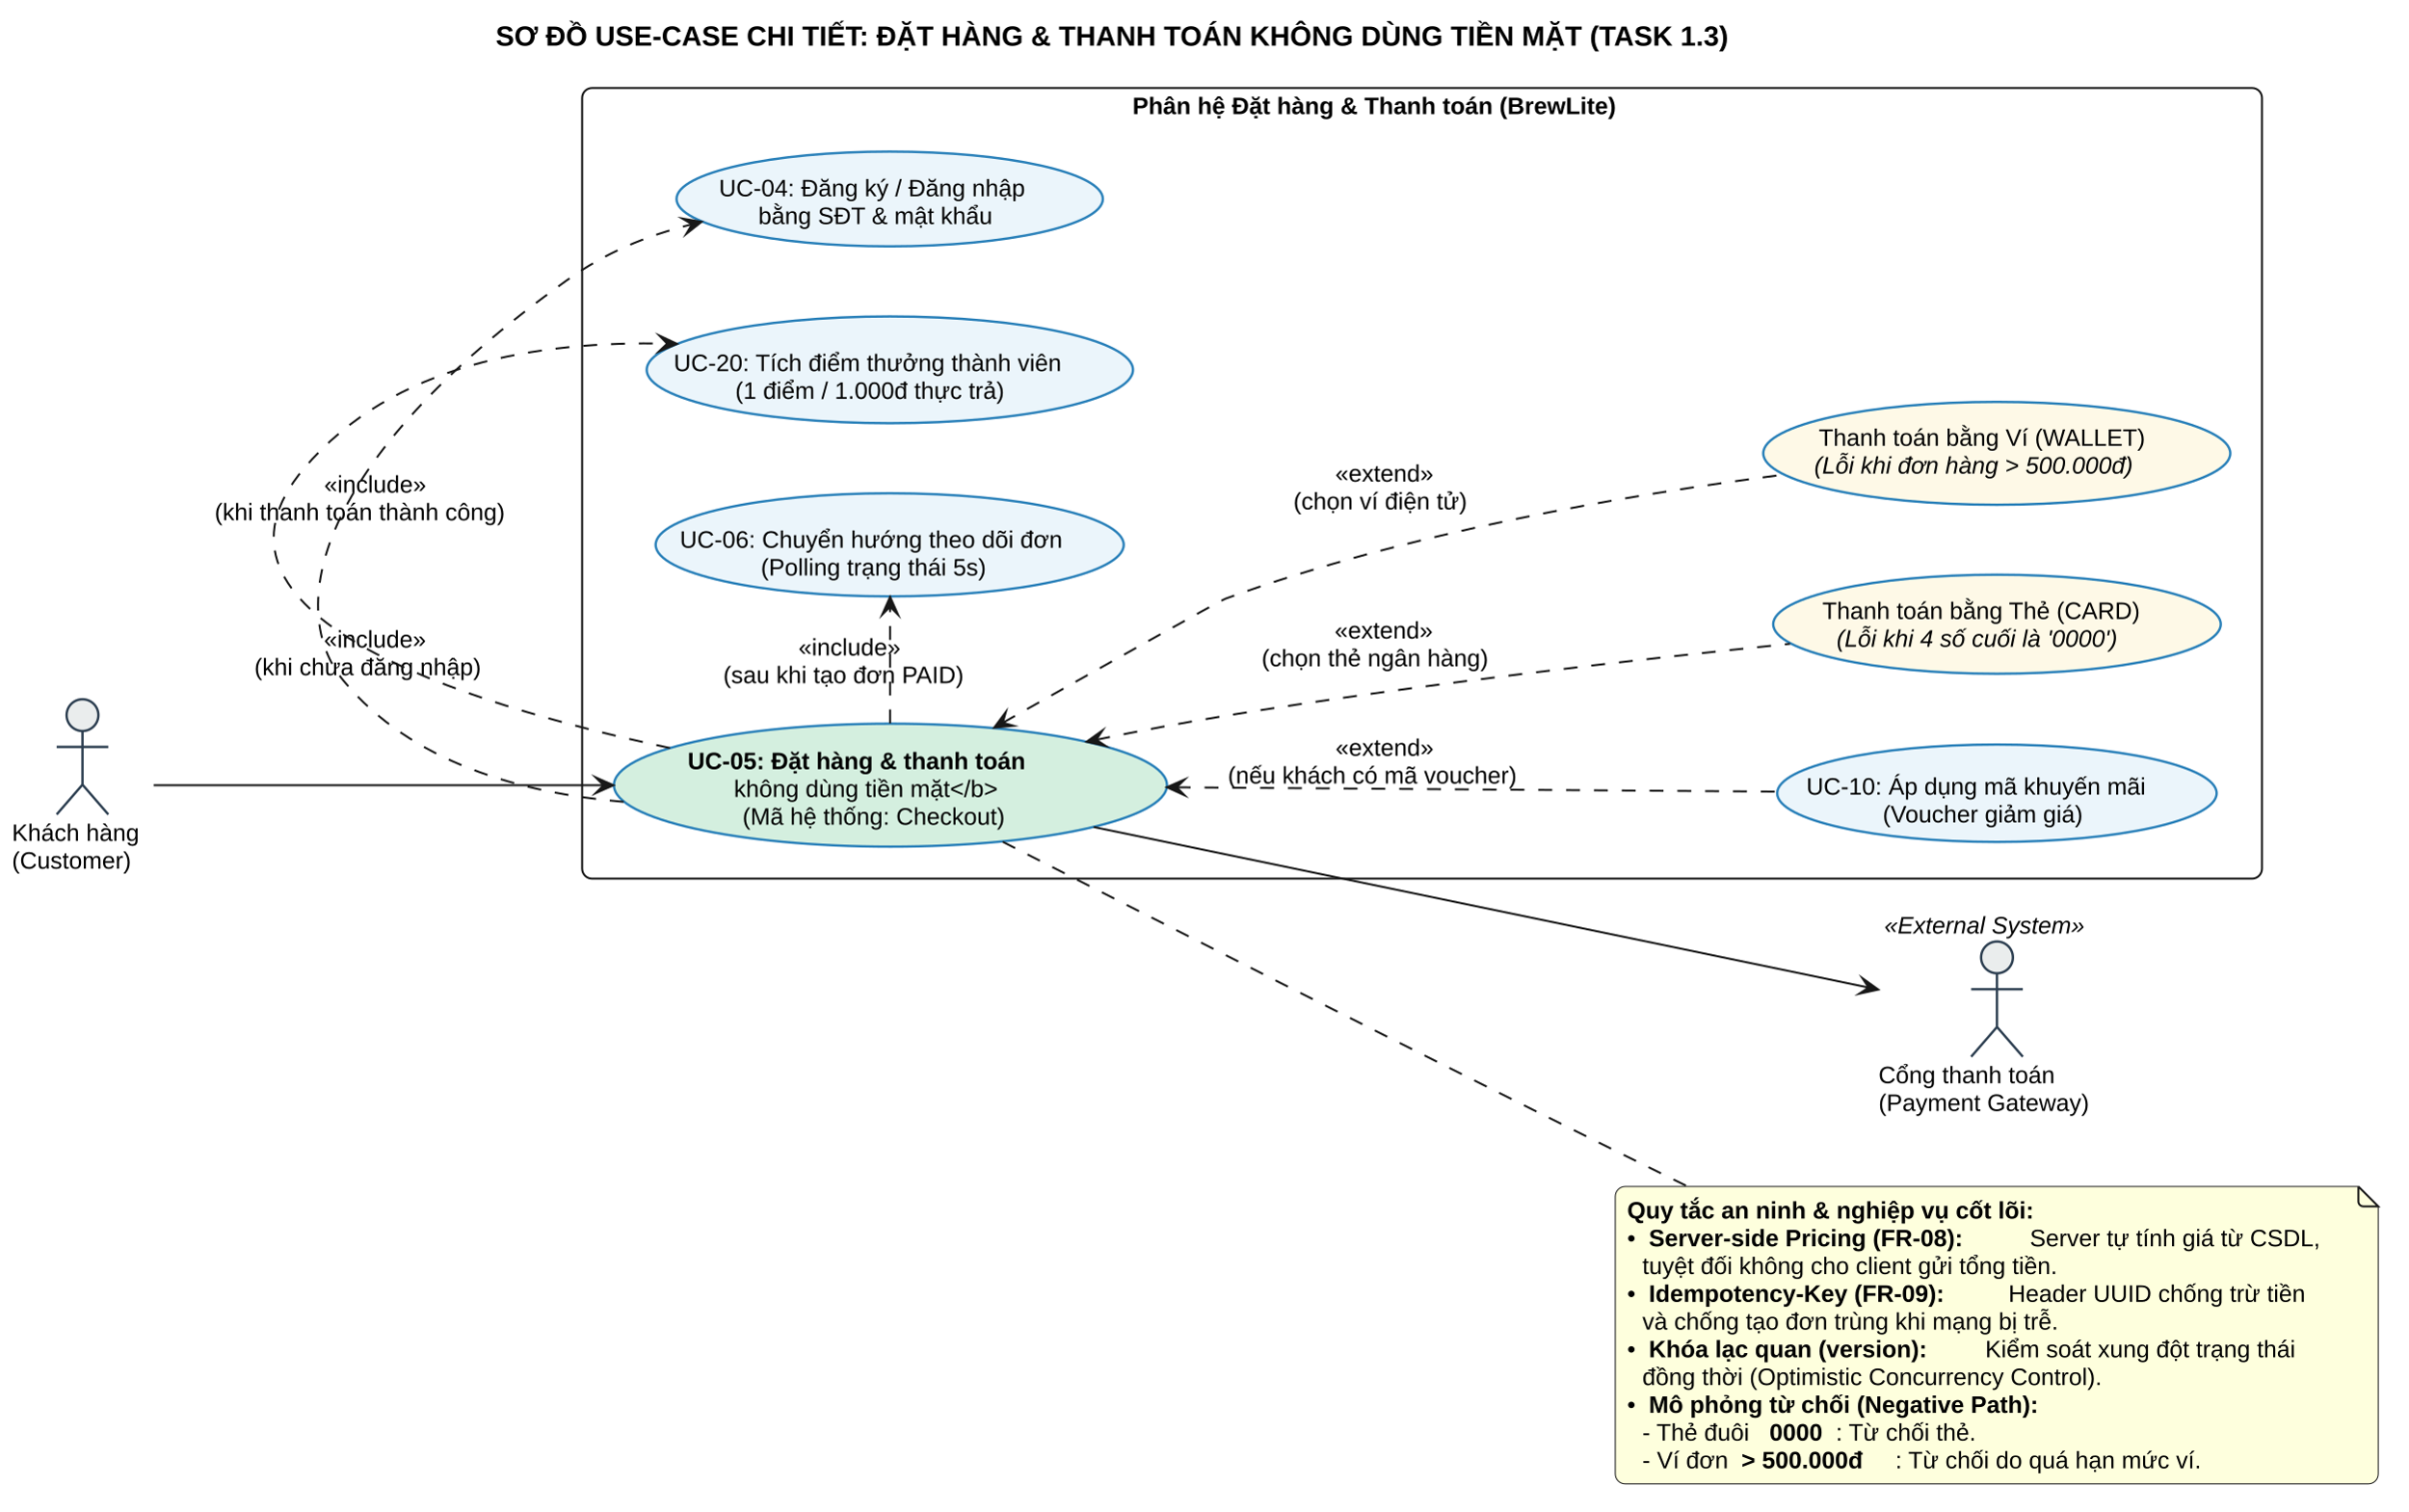
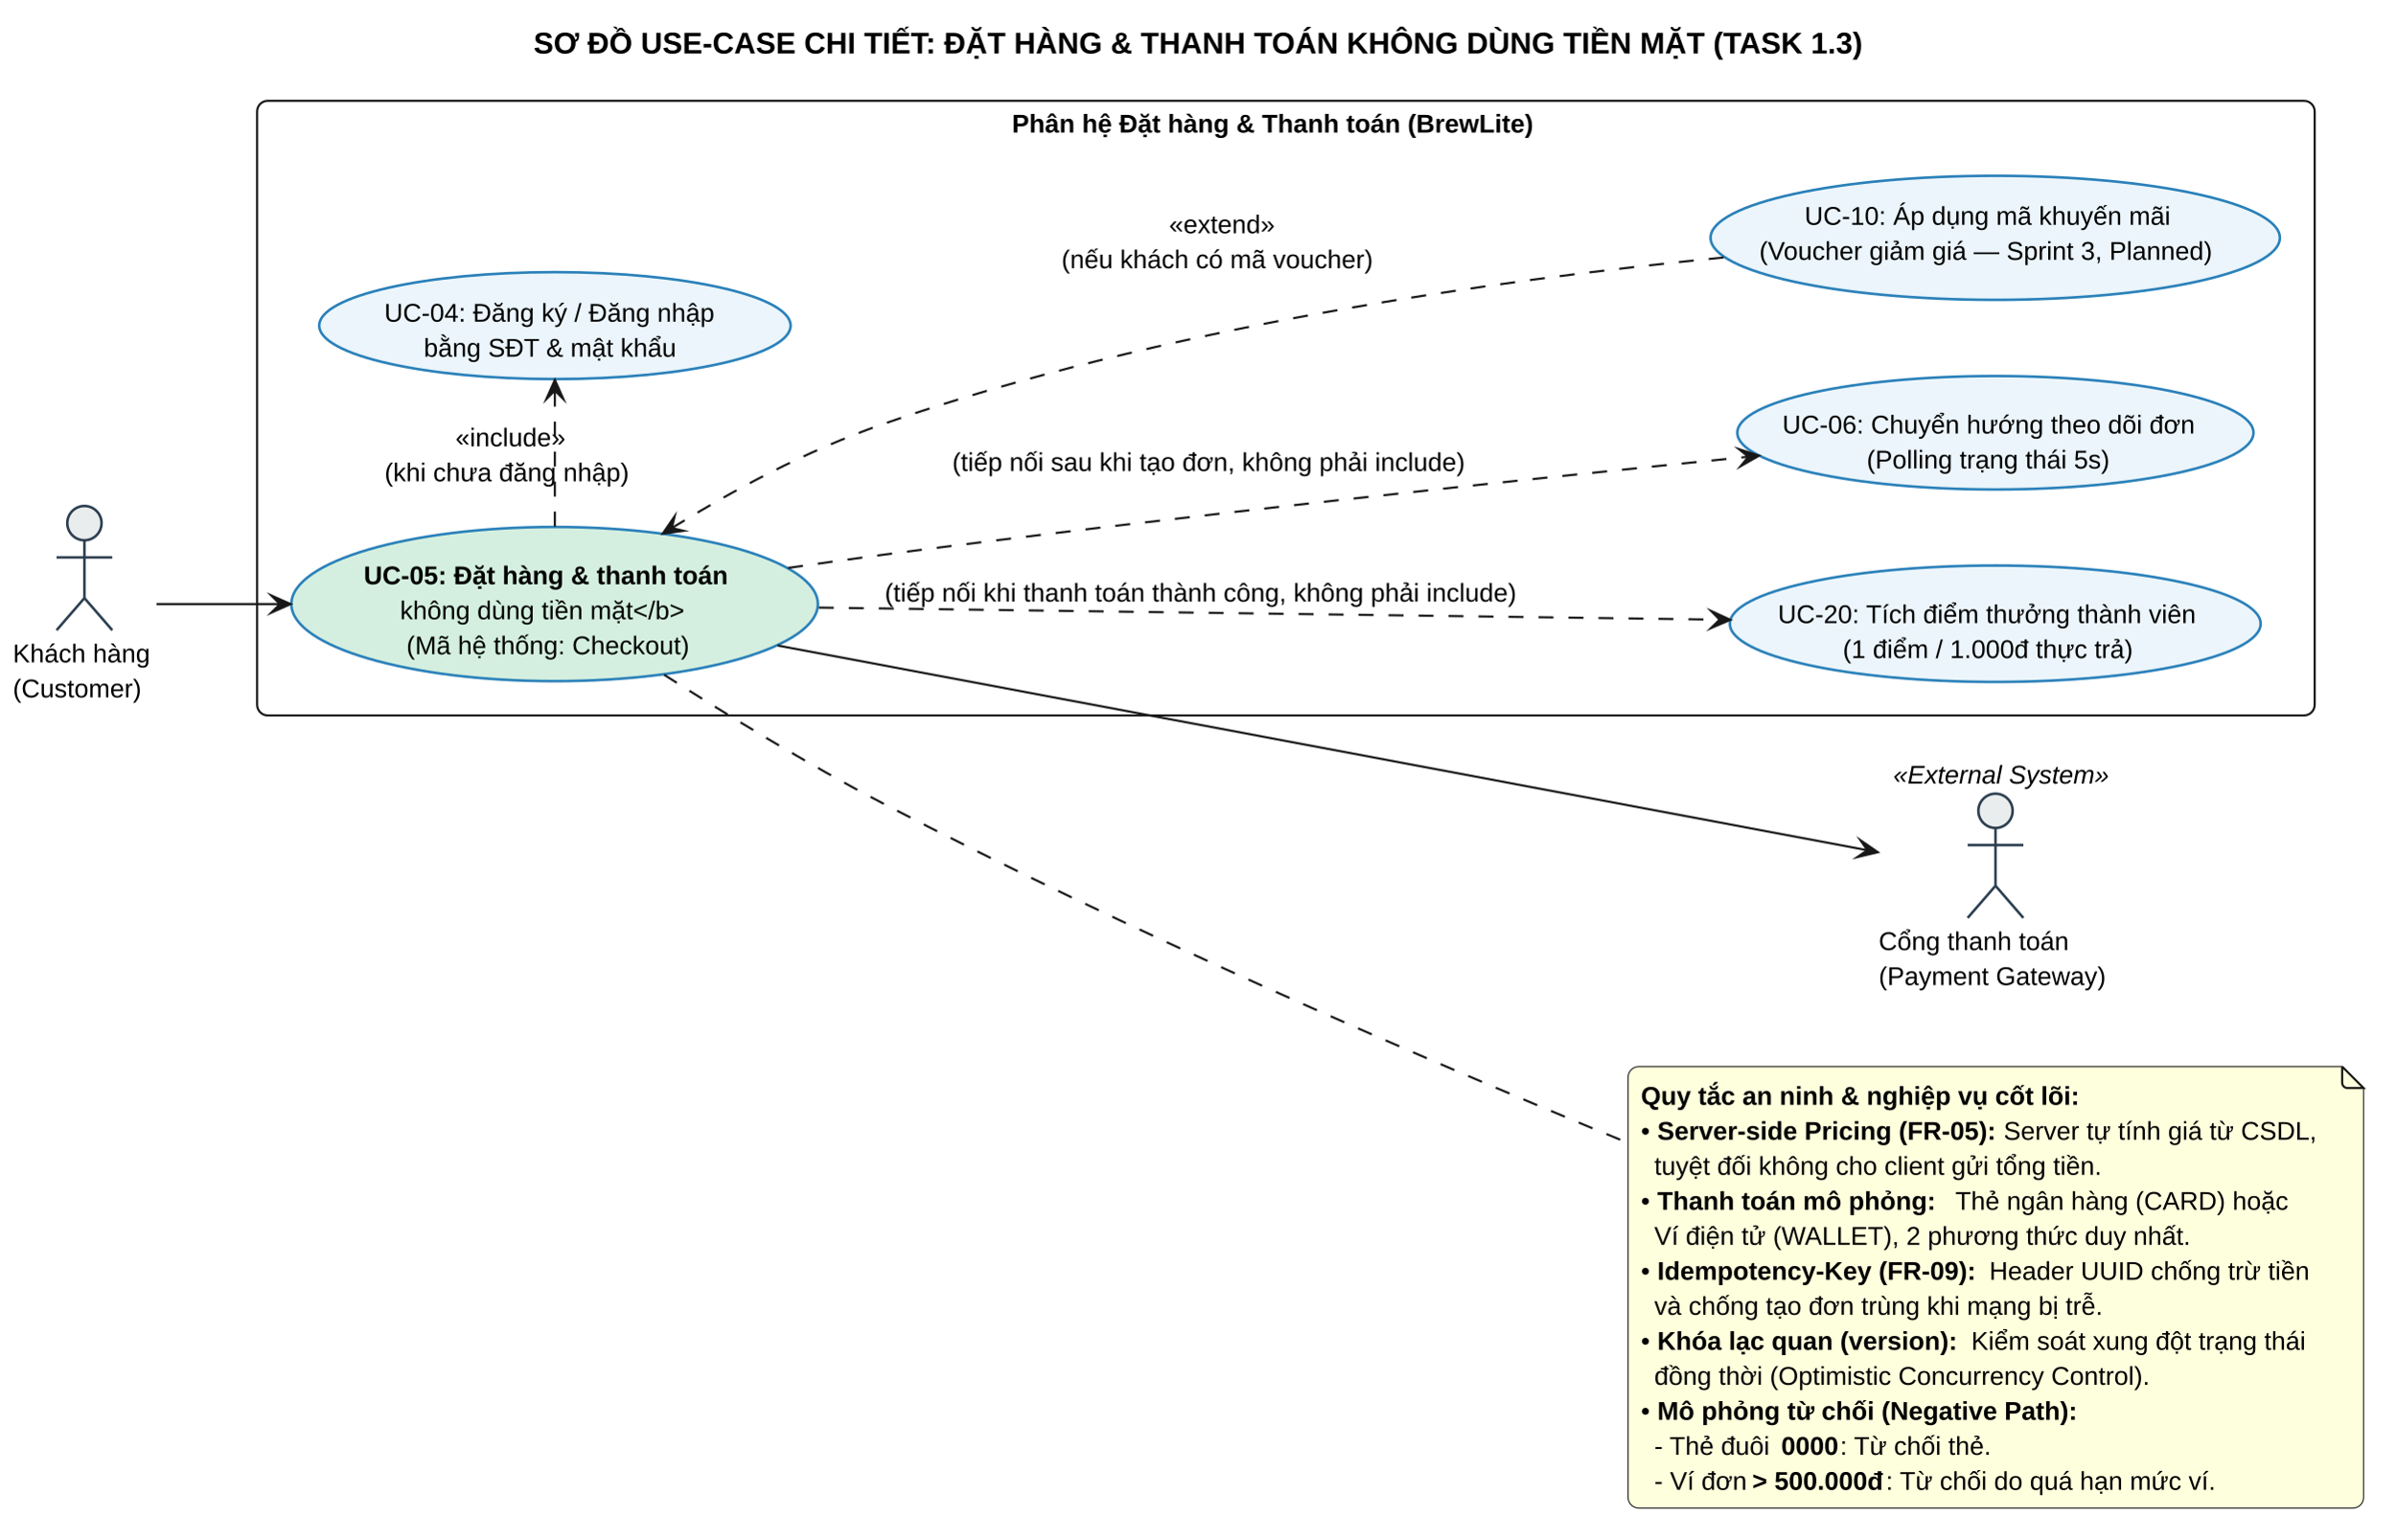
- <svg xmlns="http://www.w3.org/2000/svg" version="1.1" data-diagram-type="DESCRIPTION" style="width:1212px;height:761px;background:#FFFFFF;" width="1212px" height="761px" viewBox="0 0 1212 761" zoomAndPan="magnify" preserveAspectRatio="none" contentStyleType="text/css">
+ <svg xmlns="http://www.w3.org/2000/svg" version="1.1" data-diagram-type="DESCRIPTION" style="width:1118px;height:719px;background:#FFFFFF;" width="1118px" height="719px" viewBox="0 0 1118 719" zoomAndPan="magnify" preserveAspectRatio="none" contentStyleType="text/css">
  <defs />
  <g font-family="sans-serif" lengthAdjust="spacing">
    <g class="title" data-source-line="7">
-       <text x="249.471" y="22.995" fill="#000" font-size="14" textLength="706.07" font-weight="700" font-family="Arial">SƠ ĐỒ USE-CASE CHI TIẾT: ĐẶT HÀNG &amp; THANH TOÁN KHÔNG DÙNG TIỀN MẶT (TASK 1.3)</text>
+       <text x="249.048" y="24.966" fill="#000" font-size="14" textLength="613.226" font-weight="700" font-family="Arial">SƠ ĐỒ USE-CASE CHI TIẾT: ĐẶT HÀNG &amp; THANH TOÁN KHÔNG DÙNG TIỀN MẶT (TASK 1.3)</text>
    </g>
    <g class="cluster" data-qualified-name="Ph.n h. ..t h.ng . Thanh to.n .BrewLite." id="ent0003" data-source-line="33">
-       <rect x="293" y="44.297" width="845.5" height="398" fill="none" style="stroke:#181818;stroke-width:1;" rx="5" ry="5" />
-       <text x="570.021" y="57.436" fill="#000" font-size="12" textLength="291.457" font-weight="700" font-family="Arial">Phân hệ Đặt hàng &amp; Thanh toán (BrewLite)</text>
+       <rect x="120" y="47.068" width="960.5" height="287" fill="none" style="stroke:#181818;stroke-width:1;" rx="5" ry="5" />
+       <text x="472.407" y="61.896" fill="#000" font-size="12" textLength="255.686" font-weight="700" font-family="Arial">Phân hệ Đặt hàng &amp; Thanh toán (BrewLite)</text>
    </g>
    <g class="entity" data-qualified-name="Ph.n h. ..t h.ng . Thanh to.n .BrewLite..UC05" id="ent0004" data-source-line="36">
-       <ellipse cx="448.171" cy="395.252" rx="139.171" ry="30.955" fill="#D4EFDF" style="stroke:#2980B9;stroke-width:1.2;" />
-       <text x="346.106" y="387.215" fill="#000" font-size="12" textLength="204.129" font-weight="700" font-family="Arial">UC-05: Đặt hàng &amp; thanh toán</text>
-       <text x="369.395" y="401.184" fill="#000" font-size="12" textLength="157.553" font-family="Arial">không dùng tiền mặt&lt;/b&gt;</text>
-       <text x="373.678" y="415.153" fill="#000" font-size="12" textLength="148.986" font-family="Arial">(Mã hệ thống: Checkout)</text>
+       <ellipse cx="258.883" cy="282.063" rx="122.883" ry="35.995" fill="#D4EFDF" style="stroke:#2980B9;stroke-width:1.2;" />
+       <text x="169.806" y="272.825" fill="#000" font-size="12" textLength="178.153" font-weight="700" font-family="Arial">UC-05: Đặt hàng &amp; thanh toán</text>
+       <text x="186.732" y="289.169" fill="#000" font-size="12" textLength="144.301" font-family="Arial">không dùng tiền mặt&lt;/b&gt;</text>
+       <text x="189.72" y="305.513" fill="#000" font-size="12" textLength="138.325" font-family="Arial">(Mã hệ thống: Checkout)</text>
    </g>
    <g class="entity" data-qualified-name="Ph.n h. ..t h.ng . Thanh to.n .BrewLite..UC04" id="ent0005" data-source-line="39">
-       <ellipse cx="447.791" cy="100.155" rx="107.291" ry="23.858" fill="#EBF5FB" style="stroke:#2980B9;stroke-width:1.2;" />
-       <text x="361.839" y="98.81" fill="#000" font-size="12" textLength="171.902" font-family="Arial">UC-04: Đăng ký / Đăng nhập</text>
-       <text x="381.632" y="112.779" fill="#000" font-size="12" textLength="132.316" font-family="Arial">bằng SĐT &amp; mật khẩu</text>
+       <ellipse cx="259.023" cy="152.032" rx="110.023" ry="24.964" fill="#EBF5FB" style="stroke:#2980B9;stroke-width:1.2;" />
+       <text x="179.385" y="150.203" fill="#000" font-size="12" textLength="159.277" font-family="Arial">UC-04: Đăng ký / Đăng nhập</text>
+       <text x="197.799" y="166.547" fill="#000" font-size="12" textLength="122.449" font-family="Arial">bằng SĐT &amp; mật khẩu</text>
    </g>
    <g class="entity" data-qualified-name="Ph.n h. ..t h.ng . Thanh to.n .BrewLite..UC20" id="ent0006" data-source-line="40">
-       <ellipse cx="447.868" cy="186.17" rx="122.368" ry="26.874" fill="#EBF5FB" style="stroke:#2980B9;stroke-width:1.2;" />
-       <text x="339.094" y="186.807" fill="#000" font-size="12" textLength="217.547" font-family="Arial">UC-20: Tích điểm thưởng thành viên</text>
-       <text x="370.061" y="200.775" fill="#000" font-size="12" textLength="155.613" font-family="Arial">(1 điểm / 1.000đ thực trả)</text>
+       <ellipse cx="931.381" cy="291.244" rx="123.881" ry="27.176" fill="#EBF5FB" style="stroke:#2980B9;stroke-width:1.2;" />
+       <text x="829.926" y="290.944" fill="#000" font-size="12" textLength="202.909" font-family="Arial">UC-20: Tích điểm thưởng thành viên</text>
+       <text x="860.227" y="307.288" fill="#000" font-size="12" textLength="142.309" font-family="Arial">(1 điểm / 1.000đ thực trả)</text>
    </g>
    <g class="entity" data-qualified-name="Ph.n h. ..t h.ng . Thanh to.n .BrewLite..UC06" id="ent0007" data-source-line="41">
-       <ellipse cx="447.79" cy="274.255" rx="117.79" ry="25.958" fill="#EBF5FB" style="stroke:#2980B9;stroke-width:1.2;" />
-       <text x="342.177" y="275.729" fill="#000" font-size="12" textLength="211.225" font-family="Arial">UC-06: Chuyển hướng theo dõi đơn</text>
-       <text x="382.935" y="289.697" fill="#000" font-size="12" textLength="129.709" font-family="Arial">(Polling trạng thái 5s)</text>
+       <ellipse cx="931.463" cy="202.061" rx="120.463" ry="26.493" fill="#EBF5FB" style="stroke:#2980B9;stroke-width:1.2;" />
+       <text x="832.013" y="202.403" fill="#000" font-size="12" textLength="198.901" font-family="Arial">UC-06: Chuyển hướng theo dõi đơn</text>
+       <text x="871.379" y="218.747" fill="#000" font-size="12" textLength="120.169" font-family="Arial">(Polling trạng thái 5s)</text>
    </g>
    <g class="entity" data-qualified-name="Ph.n h. ..t h.ng . Thanh to.n .BrewLite..UC10" id="ent0008" data-source-line="44">
-       <ellipse cx="1005.086" cy="399.314" rx="110.586" ry="24.517" fill="#EBF5FB" style="stroke:#2980B9;stroke-width:1.2;" />
-       <text x="909.177" y="400.034" fill="#000" font-size="12" textLength="191.818" font-family="Arial">UC-10: Áp dụng mã khuyến mãi</text>
-       <text x="947.603" y="414.002" fill="#000" font-size="12" textLength="114.967" font-family="Arial">(Voucher giảm giá)</text>
-     </g>
-     <g class="entity" data-qualified-name="Ph.n h. ..t h.ng . Thanh to.n .BrewLite..PayCard" id="ent0009" data-source-line="47">
-       <ellipse cx="1005.126" cy="314.222" rx="112.626" ry="24.925" fill="#FEF9E7" style="stroke:#2980B9;stroke-width:1.2;" />
-       <text x="917.224" y="311.59" fill="#000" font-size="12" textLength="175.805" font-family="Arial">Thanh toán bằng Thẻ (CARD)</text>
-       <text x="924.41" y="325.558" fill="#000" font-size="12" textLength="161.432" font-style="italic" font-family="Arial">(Lỗi khi 4 số cuối là '0000')</text>
-     </g>
-     <g class="entity" data-qualified-name="Ph.n h. ..t h.ng . Thanh to.n .BrewLite..PayWallet" id="ent0010" data-source-line="48">
-       <ellipse cx="1005.02" cy="228.201" rx="117.52" ry="25.904" fill="#FEF9E7" style="stroke:#2980B9;stroke-width:1.2;" />
-       <text x="915.409" y="224.408" fill="#000" font-size="12" textLength="179.221" font-family="Arial">Thanh toán bằng Ví (WALLET)</text>
-       <text x="913.156" y="238.377" fill="#000" font-size="12" textLength="183.727" font-style="italic" font-family="Arial">(Lỗi khi đơn hàng &gt; 500.000đ)</text>
+       <ellipse cx="931.37" cy="111.042" rx="132.87" ry="28.974" fill="#EBF5FB" style="stroke:#2980B9;stroke-width:1.2;" />
+       <text x="842.395" y="104.965" fill="#000" font-size="12" textLength="177.949" font-family="Arial">UC-10: Áp dụng mã khuyến mãi</text>
+       <text x="821.245" y="121.31" fill="#000" font-size="12" textLength="220.25" font-family="Arial">(Voucher giảm giá — Sprint 3, Planned)</text>
    </g>
    <g class="entity" data-qualified-name="Customer" id="ent0001" data-source-line="29">
-       <ellipse cx="41.514" cy="359.997" rx="8" ry="8" fill="#EAEDED" style="stroke:#2C3E50;stroke-width:1.2;" />
-       <path d="M41.514,367.997 L41.514,394.997 M28.514,375.997 L54.514,375.997 M41.514,394.997 L28.514,409.997 M41.514,394.997 L54.514,409.997" style="stroke:#2C3E50;stroke-width:1.2;" fill="none" />
-       <text x="6" y="423.336" fill="#000" font-size="12" textLength="71.027" font-family="Arial">Khách hàng</text>
-       <text x="6" y="437.304" fill="#000" font-size="12" textLength="67.652" font-family="Arial">(Customer)</text>
+       <ellipse cx="39.408" cy="244.268" rx="8" ry="8" fill="#EAEDED" style="stroke:#2C3E50;stroke-width:1.2;" />
+       <path d="M39.408,252.268 L39.408,279.268 M26.408,260.268 L52.408,260.268 M39.408,279.268 L26.408,294.268 M39.408,279.268 L52.408,294.268" style="stroke:#2C3E50;stroke-width:1.2;" fill="none" />
+       <text x="6" y="309.296" fill="#000" font-size="12" textLength="66.816" font-family="Arial">Khách hàng</text>
+       <text x="6" y="325.64" fill="#000" font-size="12" textLength="62.484" font-family="Arial">(Customer)</text>
    </g>
    <g class="entity" data-qualified-name="PaymentGateway" id="ent0002" data-source-line="30">
-       <ellipse cx="1005.131" cy="481.966" rx="8" ry="8" fill="#EAEDED" style="stroke:#2C3E50;stroke-width:1.2;" />
-       <path d="M1005.131,489.966 L1005.131,516.966 M992.131,497.966 L1018.131,497.966 M1005.131,516.966 L992.131,531.966 M1005.131,516.966 L1018.131,531.966" style="stroke:#2C3E50;stroke-width:1.2;" fill="none" />
-       <text x="945.5" y="545.304" fill="#000" font-size="12" textLength="100.453" font-family="Arial">Cổng thanh toán</text>
-       <text x="945.5" y="559.273" fill="#000" font-size="12" textLength="119.262" font-family="Arial">(Payment Gateway)</text>
-       <text x="948.444" y="469.936" fill="#000" font-size="12" textLength="113.373" font-style="italic" font-family="Arial">«External System»</text>
+       <ellipse cx="931.51" cy="378.612" rx="8" ry="8" fill="#EAEDED" style="stroke:#2C3E50;stroke-width:1.2;" />
+       <path d="M931.51,386.612 L931.51,413.612 M918.51,394.612 L944.51,394.612 M931.51,413.612 L918.51,428.612 M931.51,413.612 L944.51,428.612" style="stroke:#2C3E50;stroke-width:1.2;" fill="none" />
+       <text x="877" y="443.64" fill="#000" font-size="12" textLength="94.933" font-family="Arial">Cổng thanh toán</text>
+       <text x="877" y="459.984" fill="#000" font-size="12" textLength="109.021" font-family="Arial">(Payment Gateway)</text>
+       <text x="883.78" y="365.896" fill="#000" font-size="12" textLength="95.461" font-style="italic" font-family="Arial">«External System»</text>
    </g>
-     <g class="entity" data-qualified-name="GMN19" id="ent0020" data-source-line="67">
-       <path d="M813,602.297 L813,741.984 A5,5 0 0 0 818,746.984 L1192.012,746.984 A5,5 0 0 0 1197.012,741.984 L1197.012,607.297 L1187.012,597.297 L818,597.297 A5,5 0 0 0 813,602.297" style="stroke:#181818;stroke-width:0.5;" fill="#FEFFDD" />
-       <path d="M1187.012,597.297 L1187.012,604.797 A2.5,2.5 0 0 0 1189.512,607.297 L1197.012,607.297 L1187.012,597.297" style="stroke:#181818;stroke-width:1;" fill="#FEFFDD" />
-       <text x="819" y="613.436" fill="#000" font-size="12" textLength="243.029" font-weight="700" font-family="Arial">Quy tắc an ninh &amp; nghiệp vụ cốt lõi:</text>
-       <text x="819" y="627.404" fill="#000" font-size="12" font-family="Arial">•</text>
-       <text x="829.893" y="627.404" fill="#000" font-size="12" textLength="187.969" font-weight="700" font-family="Arial">Server-side Pricing (FR-08):</text>
-       <text x="1021.676" y="627.404" fill="#000" font-size="12" textLength="160.336" font-family="Arial">Server tự tính giá từ CSDL,</text>
-       <text x="826.629" y="641.373" fill="#000" font-size="12" textLength="240.785" font-family="Arial">tuyệt đối không cho client gửi tổng tiền.</text>
-       <text x="819" y="655.342" fill="#000" font-size="12" font-family="Arial">•</text>
-       <text x="829.893" y="655.342" fill="#000" font-size="12" textLength="177.188" font-weight="700" font-family="Arial">Idempotency-Key (FR-09):</text>
-       <text x="1010.895" y="655.342" fill="#000" font-size="12" textLength="166.336" font-family="Arial">Header UUID chống trừ tiền</text>
-       <text x="826.629" y="669.311" fill="#000" font-size="12" textLength="240.111" font-family="Arial">và chống tạo đơn trùng khi mạng bị trễ.</text>
-       <text x="819" y="683.279" fill="#000" font-size="12" font-family="Arial">•</text>
-       <text x="829.893" y="683.279" fill="#000" font-size="12" textLength="165.504" font-weight="700" font-family="Arial">Khóa lạc quan (version):</text>
-       <text x="999.211" y="683.279" fill="#000" font-size="12" textLength="179.807" font-family="Arial">Kiểm soát xung đột trạng thái</text>
-       <text x="826.629" y="697.248" fill="#000" font-size="12" textLength="262.342" font-family="Arial">đồng thời (Optimistic Concurrency Control).</text>
-       <text x="819" y="711.217" fill="#000" font-size="12" font-family="Arial">•</text>
-       <text x="829.893" y="711.217" fill="#000" font-size="12" textLength="233.496" font-weight="700" font-family="Arial">Mô phỏng từ chối (Negative Path):</text>
-       <text x="826.629" y="725.186" fill="#000" font-size="12" textLength="60.176" font-family="Arial">- Thẻ đuôi</text>
-       <text x="890.619" y="725.186" fill="#000" font-size="12" textLength="33.398" font-weight="700" font-family="Arial">0000</text>
-       <text x="924.018" y="725.186" fill="#000" font-size="12" textLength="78.809" font-family="Arial">: Từ chối thẻ.</text>
-       <text x="826.629" y="739.154" fill="#000" font-size="12" textLength="46.066" font-family="Arial">- Ví đơn</text>
-       <text x="876.51" y="739.154" fill="#000" font-size="12" textLength="77.479" font-weight="700" font-family="Arial">&gt; 500.000đ</text>
-       <text x="953.988" y="739.154" fill="#000" font-size="12" textLength="170.801" font-family="Arial">: Từ chối do quá hạn mức ví.</text>
+     <g class="entity" data-qualified-name="GMN15" id="ent0016" data-source-line="61">
+       <path d="M760,503.068 L760,699.197 A5,5 0 0 0 765,704.197 L1098.322,704.197 A5,5 0 0 0 1103.322,699.197 L1103.322,508.068 L1093.322,498.068 L765,498.068 A5,5 0 0 0 760,503.068" style="stroke:#181818;stroke-width:0.5;" fill="#FEFFDD" />
+       <path d="M1093.322,498.068 L1093.322,505.568 A2.5,2.5 0 0 0 1095.822,508.068 L1103.322,508.068 L1093.322,498.068" style="stroke:#181818;stroke-width:1;" fill="#FEFFDD" />
+       <text x="766" y="515.896" fill="#000" font-size="12" textLength="212.689" font-weight="700" font-family="Arial">Quy tắc an ninh &amp; nghiệp vụ cốt lõi:</text>
+       <text x="766" y="532.24" fill="#000" font-size="12" font-family="Arial">•</text>
+       <text x="773.632" y="532.24" fill="#000" font-size="12" textLength="158.545" font-weight="700" font-family="Arial">Server-side Pricing (FR-05):</text>
+       <text x="935.297" y="532.24" fill="#000" font-size="12" textLength="148.477" font-family="Arial">Server tự tính giá từ CSDL,</text>
+       <text x="772.24" y="548.584" fill="#000" font-size="12" textLength="225.134" font-family="Arial">tuyệt đối không cho client gửi tổng tiền.</text>
+       <text x="766" y="564.928" fill="#000" font-size="12" font-family="Arial">•</text>
+       <text x="773.632" y="564.928" fill="#000" font-size="12" textLength="135.997" font-weight="700" font-family="Arial">Thanh toán mô phỏng:</text>
+       <text x="912.749" y="564.928" fill="#000" font-size="12" textLength="157.069" font-family="Arial">Thẻ ngân hàng (CARD) hoặc</text>
+       <text x="772.24" y="581.272" fill="#000" font-size="12" textLength="255.086" font-family="Arial">Ví điện tử (WALLET), 2 phương thức duy nhất.</text>
+       <text x="766" y="597.617" fill="#000" font-size="12" font-family="Arial">•</text>
+       <text x="773.632" y="597.617" fill="#000" font-size="12" textLength="151.873" font-weight="700" font-family="Arial">Idempotency-Key (FR-09):</text>
+       <text x="928.625" y="597.617" fill="#000" font-size="12" textLength="158.569" font-family="Arial">Header UUID chống trừ tiền</text>
+       <text x="772.24" y="613.961" fill="#000" font-size="12" textLength="224.474" font-family="Arial">và chống tạo đơn trùng khi mạng bị trễ.</text>
+       <text x="766" y="630.305" fill="#000" font-size="12" font-family="Arial">•</text>
+       <text x="773.632" y="630.305" fill="#000" font-size="12" textLength="143.437" font-weight="700" font-family="Arial">Khóa lạc quan (version):</text>
+       <text x="920.189" y="630.305" fill="#000" font-size="12" textLength="168.133" font-family="Arial">Kiểm soát xung đột trạng thái</text>
+       <text x="772.24" y="646.649" fill="#000" font-size="12" textLength="245.342" font-family="Arial">đồng thời (Optimistic Concurrency Control).</text>
+       <text x="766" y="662.993" fill="#000" font-size="12" font-family="Arial">•</text>
+       <text x="773.632" y="662.993" fill="#000" font-size="12" textLength="206.113" font-weight="700" font-family="Arial">Mô phỏng từ chối (Negative Path):</text>
+       <text x="772.24" y="679.337" fill="#000" font-size="12" textLength="56.136" font-family="Arial">- Thẻ đuôi</text>
+       <text x="831.496" y="679.337" fill="#000" font-size="12" textLength="27.456" font-weight="700" font-family="Arial">0000</text>
+       <text x="858.953" y="679.337" fill="#000" font-size="12" textLength="72.601" font-family="Arial">: Từ chối thẻ.</text>
+       <text x="772.24" y="695.681" fill="#000" font-size="12" textLength="42.612" font-family="Arial">- Ví đơn</text>
+       <text x="817.972" y="695.681" fill="#000" font-size="12" textLength="62.376" font-weight="700" font-family="Arial">&gt; 500.000đ</text>
+       <text x="880.349" y="695.681" fill="#000" font-size="12" textLength="158.557" font-family="Arial">: Từ chối do quá hạn mức ví.</text>
    </g>
-     <g class="link" data-entity-1="ent0001" data-entity-2="ent0004" id="lnk11" data-source-line="52" data-link-type="dependency">
-       <path d="M77.34,395.297 C128.41,395.297 221.47,395.297 303.76,395.297" style="stroke:#181818;stroke-width:1;" fill="none" id="Customer-to-UC05" />
-       <polygon points="308.76,395.297,299.76,391.297,303.76,395.297,299.76,399.297,308.76,395.297" fill="#181818" style="stroke:#181818;stroke-width:1;stroke-linejoin:miter;stroke-miterlimit:10;" />
+     <g class="link" data-entity-1="ent0001" data-entity-2="ent0004" id="lnk9" data-source-line="48" data-link-type="dependency">
+       <path d="M73.06,282.068 C90.25,282.068 107.53,282.068 130.65,282.068" style="stroke:#181818;stroke-width:1;" fill="none" id="Customer-to-UC05" />
+       <polygon points="135.65,282.068,126.65,278.068,130.65,282.068,126.65,286.068,135.65,282.068" fill="#181818" style="stroke:#181818;stroke-width:1;stroke-linejoin:miter;stroke-miterlimit:10;" />
    </g>
-     <g class="link" data-entity-1="ent0004" data-entity-2="ent0002" id="lnk12" data-source-line="53" data-link-type="dependency">
-       <path d="M550.47,416.327 C666.21,440.307 846.624,477.682 940.504,497.142" style="stroke:#181818;stroke-width:1;" fill="none" id="UC05-to-PaymentGateway" />
-       <polygon points="945.4,498.157,937.399,492.413,940.504,497.142,935.775,500.247,945.4,498.157" fill="#181818" style="stroke:#181818;stroke-width:1;stroke-linejoin:miter;stroke-miterlimit:10;" />
+     <g class="link" data-entity-1="ent0004" data-entity-2="ent0002" id="lnk10" data-source-line="49" data-link-type="dependency">
+       <path d="M362.93,301.408 C507.38,328.558 760.136,376.054 871.666,397.014" style="stroke:#181818;stroke-width:1;" fill="none" id="UC05-to-PaymentGateway" />
+       <polygon points="876.58,397.938,868.474,392.344,871.666,397.014,866.996,400.207,876.58,397.938" fill="#181818" style="stroke:#181818;stroke-width:1;stroke-linejoin:miter;stroke-miterlimit:10;" />
    </g>
-     <g class="link" data-entity-1="ent0004" data-entity-2="ent0005" id="lnk13" data-source-line="56" data-link-type="dependency">
-       <path d="M313.87,403.657 C261.89,399.267 206.85,383.717 173,342.797 C143.92,307.647 156.96,232.837 285,141.297 C304.94,127.037 324.496,118.965 348.286,112.885" style="stroke:#181818;stroke-width:1;stroke-dasharray:7,7;" fill="none" id="UC05-to-UC04" />
-       <polygon points="353.13,111.647,343.42,110,348.286,112.885,345.401,117.751,353.13,111.647" fill="#181818" style="stroke:#181818;stroke-width:1;stroke-linejoin:miter;stroke-miterlimit:10;" />
-       <text x="163.036" y="325.936" fill="#000" font-size="12" textLength="58.16" font-family="Arial">«include»</text>
-       <text x="128" y="339.904" fill="#000" font-size="12" textLength="128.232" font-family="Arial">(khi chưa đăng nhập)</text>
+     <g class="link" data-entity-1="ent0004" data-entity-2="ent0007" id="lnk11" data-source-line="50" data-link-type="dependency">
+       <path d="M367.87,265.188 C382.68,263.038 397.71,260.938 412,259.068 C552.98,240.658 711.085,223.89 816.125,213.29" style="stroke:#181818;stroke-width:1;stroke-dasharray:7,7;" fill="none" id="UC05-to-UC06" />
+       <polygon points="821.1,212.788,811.744,209.712,816.125,213.29,812.547,217.671,821.1,212.788" fill="#181818" style="stroke:#181818;stroke-width:1;stroke-linejoin:miter;stroke-miterlimit:10;" />
+       <text x="444.5" y="219.896" fill="#000" font-size="12" textLength="253.514" font-family="Arial">(tiếp nối sau khi tạo đơn, không phải include)</text>
    </g>
-     <g class="link" data-entity-1="ent0004" data-entity-2="ent0006" id="lnk14" data-source-line="57" data-link-type="dependency">
-       <path d="M337.19,376.547 C229.74,353.647 91.32,308.687 153,235.797 C197.78,182.877 271.081,171.578 335.761,172.988" style="stroke:#181818;stroke-width:1;stroke-dasharray:7,7;" fill="none" id="UC05-to-UC20" />
-       <polygon points="340.76,173.097,331.849,168.902,335.761,172.988,331.675,176.9,340.76,173.097" fill="#181818" style="stroke:#181818;stroke-width:1;stroke-linejoin:miter;stroke-miterlimit:10;" />
-       <text x="163.134" y="247.936" fill="#000" font-size="12" textLength="58.16" font-family="Arial">«include»</text>
-       <text x="108" y="261.904" fill="#000" font-size="12" textLength="168.428" font-family="Arial">(khi thanh toán thành công)</text>
+     <g class="link" data-entity-1="ent0004" data-entity-2="ent0006" id="lnk12" data-source-line="51" data-link-type="dependency">
+       <path d="M382.2,283.708 C502.98,285.328 681.75,287.731 802.72,289.351" style="stroke:#181818;stroke-width:1;stroke-dasharray:7,7;" fill="none" id="UC05-to-UC20" />
+       <polygon points="807.72,289.418,798.774,285.298,802.72,289.351,798.667,293.297,807.72,289.418" fill="#181818" style="stroke:#181818;stroke-width:1;stroke-linejoin:miter;stroke-miterlimit:10;" />
+       <text x="413" y="280.896" fill="#000" font-size="12" textLength="316.382" font-family="Arial">(tiếp nối khi thanh toán thành công, không phải include)</text>
    </g>
-     <g class="link" data-entity-1="ent0004" data-entity-2="ent0007" id="lnk15" data-source-line="58" data-link-type="dependency">
-       <path d="M448,364.137 C448,344.387 448,324.137 448,305.447" style="stroke:#181818;stroke-width:1;stroke-dasharray:7,7;" fill="none" id="UC05-to-UC06" />
-       <polygon points="448,300.447,444,309.447,448,305.447,452,309.447,448,300.447" fill="#181818" style="stroke:#181818;stroke-width:1;stroke-linejoin:miter;stroke-miterlimit:10;" />
-       <text x="401.875" y="329.936" fill="#000" font-size="12" textLength="58.16" font-family="Arial">«include»</text>
-       <text x="364" y="343.904" fill="#000" font-size="12" textLength="133.91" font-family="Arial">(sau khi tạo đơn PAID)</text>
+     <g class="link" data-entity-1="ent0004" data-entity-2="ent0005" id="lnk13" data-source-line="54" data-link-type="dependency">
+       <path d="M259,245.858 C259,224.068 259,201.878 259,182.388" style="stroke:#181818;stroke-width:1;stroke-dasharray:7,7;" fill="none" id="UC05-to-UC04" />
+       <polygon points="259,177.388,255,186.388,259,182.388,263,186.388,259,177.388" fill="#181818" style="stroke:#181818;stroke-width:1;stroke-linejoin:miter;stroke-miterlimit:10;" />
+       <text x="212.602" y="208.396" fill="#000" font-size="12" textLength="53.148" font-family="Arial">«include»</text>
+       <text x="179.5" y="224.74" fill="#000" font-size="12" textLength="119.353" font-family="Arial">(khi chưa đăng nhập)</text>
    </g>
-     <g class="link" data-entity-1="ent0004" data-entity-2="ent0008" id="lnk16" data-source-line="61" data-link-type="dependency">
-       <path d="M592.26,396.333 C687.13,397.013 806.31,397.877 894.36,398.507" style="stroke:#181818;stroke-width:1;stroke-dasharray:7,7;" fill="none" id="UC05-backto-UC10" />
-       <polygon points="587.26,396.297,596.231,400.361,592.26,396.333,596.288,392.361,587.26,396.297" fill="#181818" style="stroke:#181818;stroke-width:1;stroke-linejoin:miter;stroke-miterlimit:10;" />
-       <text x="672.199" y="380.436" fill="#000" font-size="12" textLength="56.479" font-family="Arial">«extend»</text>
-       <text x="618" y="394.404" fill="#000" font-size="12" textLength="164.877" font-family="Arial">(nếu khách có mã voucher)</text>
+     <g class="link" data-entity-1="ent0004" data-entity-2="ent0008" id="lnk14" data-source-line="57" data-link-type="dependency">
+       <path d="M313.608,246.557 C342.408,228.827 375.84,210.678 412,198.068 C541.71,152.838 698.11,130.718 804.99,120.168" style="stroke:#181818;stroke-width:1;stroke-dasharray:7,7;" fill="none" id="UC05-backto-UC10" />
+       <polygon points="309.35,249.178,319.111,247.866,313.608,246.557,314.917,241.053,309.35,249.178" fill="#181818" style="stroke:#181818;stroke-width:1;stroke-linejoin:miter;stroke-miterlimit:10;" />
+       <text x="545.714" y="108.896" fill="#000" font-size="12" textLength="51.228" font-family="Arial">«extend»</text>
+       <text x="495.5" y="125.24" fill="#000" font-size="12" textLength="151.657" font-family="Arial">(nếu khách có mã voucher)</text>
    </g>
-     <g class="link" data-entity-1="ent0004" data-entity-2="ent0009" id="lnk17" data-source-line="62" data-link-type="dependency">
-       <path d="M551.788,372.401 C574.718,367.691 594.21,364.017 617,360.297 C712.82,344.647 822.82,332.087 900.99,324.077" style="stroke:#181818;stroke-width:1;stroke-dasharray:7,7;" fill="none" id="UC05-backto-PayCard" />
-       <polygon points="546.89,373.407,556.511,375.514,551.788,372.401,554.901,367.678,546.89,373.407" fill="#181818" style="stroke:#181818;stroke-width:1;stroke-linejoin:miter;stroke-miterlimit:10;" />
-       <text x="671.768" y="321.436" fill="#000" font-size="12" textLength="56.479" font-family="Arial">«extend»</text>
-       <text x="635" y="335.404" fill="#000" font-size="12" textLength="130.014" font-family="Arial">(chọn thẻ ngân hàng)</text>
-     </g>
-     <g class="link" data-entity-1="ent0004" data-entity-2="ent0010" id="lnk18" data-source-line="63" data-link-type="dependency">
-       <path d="M504.736,363.831 C552.966,336.641 613.85,302.437 617,301.297 C708.74,267.987 818.5,249.127 897.66,238.957" style="stroke:#181818;stroke-width:1;stroke-dasharray:7,7;" fill="none" id="UC05-backto-PayWallet" />
-       <polygon points="500.38,366.287,510.184,365.351,504.736,363.831,506.256,358.383,500.38,366.287" fill="#181818" style="stroke:#181818;stroke-width:1;stroke-linejoin:miter;stroke-miterlimit:10;" />
-       <text x="672.082" y="242.436" fill="#000" font-size="12" textLength="56.479" font-family="Arial">«extend»</text>
-       <text x="651" y="256.404" fill="#000" font-size="12" textLength="98.643" font-family="Arial">(chọn ví điện tử)</text>
-     </g>
-     <g class="link" data-entity-1="ent0004" data-entity-2="ent0020" id="lnk21" data-source-line="67" data-link-type="association">
-       <path d="M504.68,423.767 C575.98,460.147 703.42,524.927 813,579.297 C824.81,585.157 837.05,591.197 849.36,597.247" style="stroke:#181818;stroke-width:1;stroke-dasharray:7,7;" fill="none" id="UC05-GMN19" />
+     <g class="link" data-entity-1="ent0004" data-entity-2="ent0016" id="lnk17" data-source-line="61" data-link-type="association">
+       <path d="M310,315.068 C339.17,333.708 377.01,356.848 412,375.068 C525.34,434.078 657.42,491.488 759.91,533.688" style="stroke:#181818;stroke-width:1;stroke-dasharray:7,7;" fill="none" id="UC05-GMN15" />
    </g>
  </g>
</svg>
